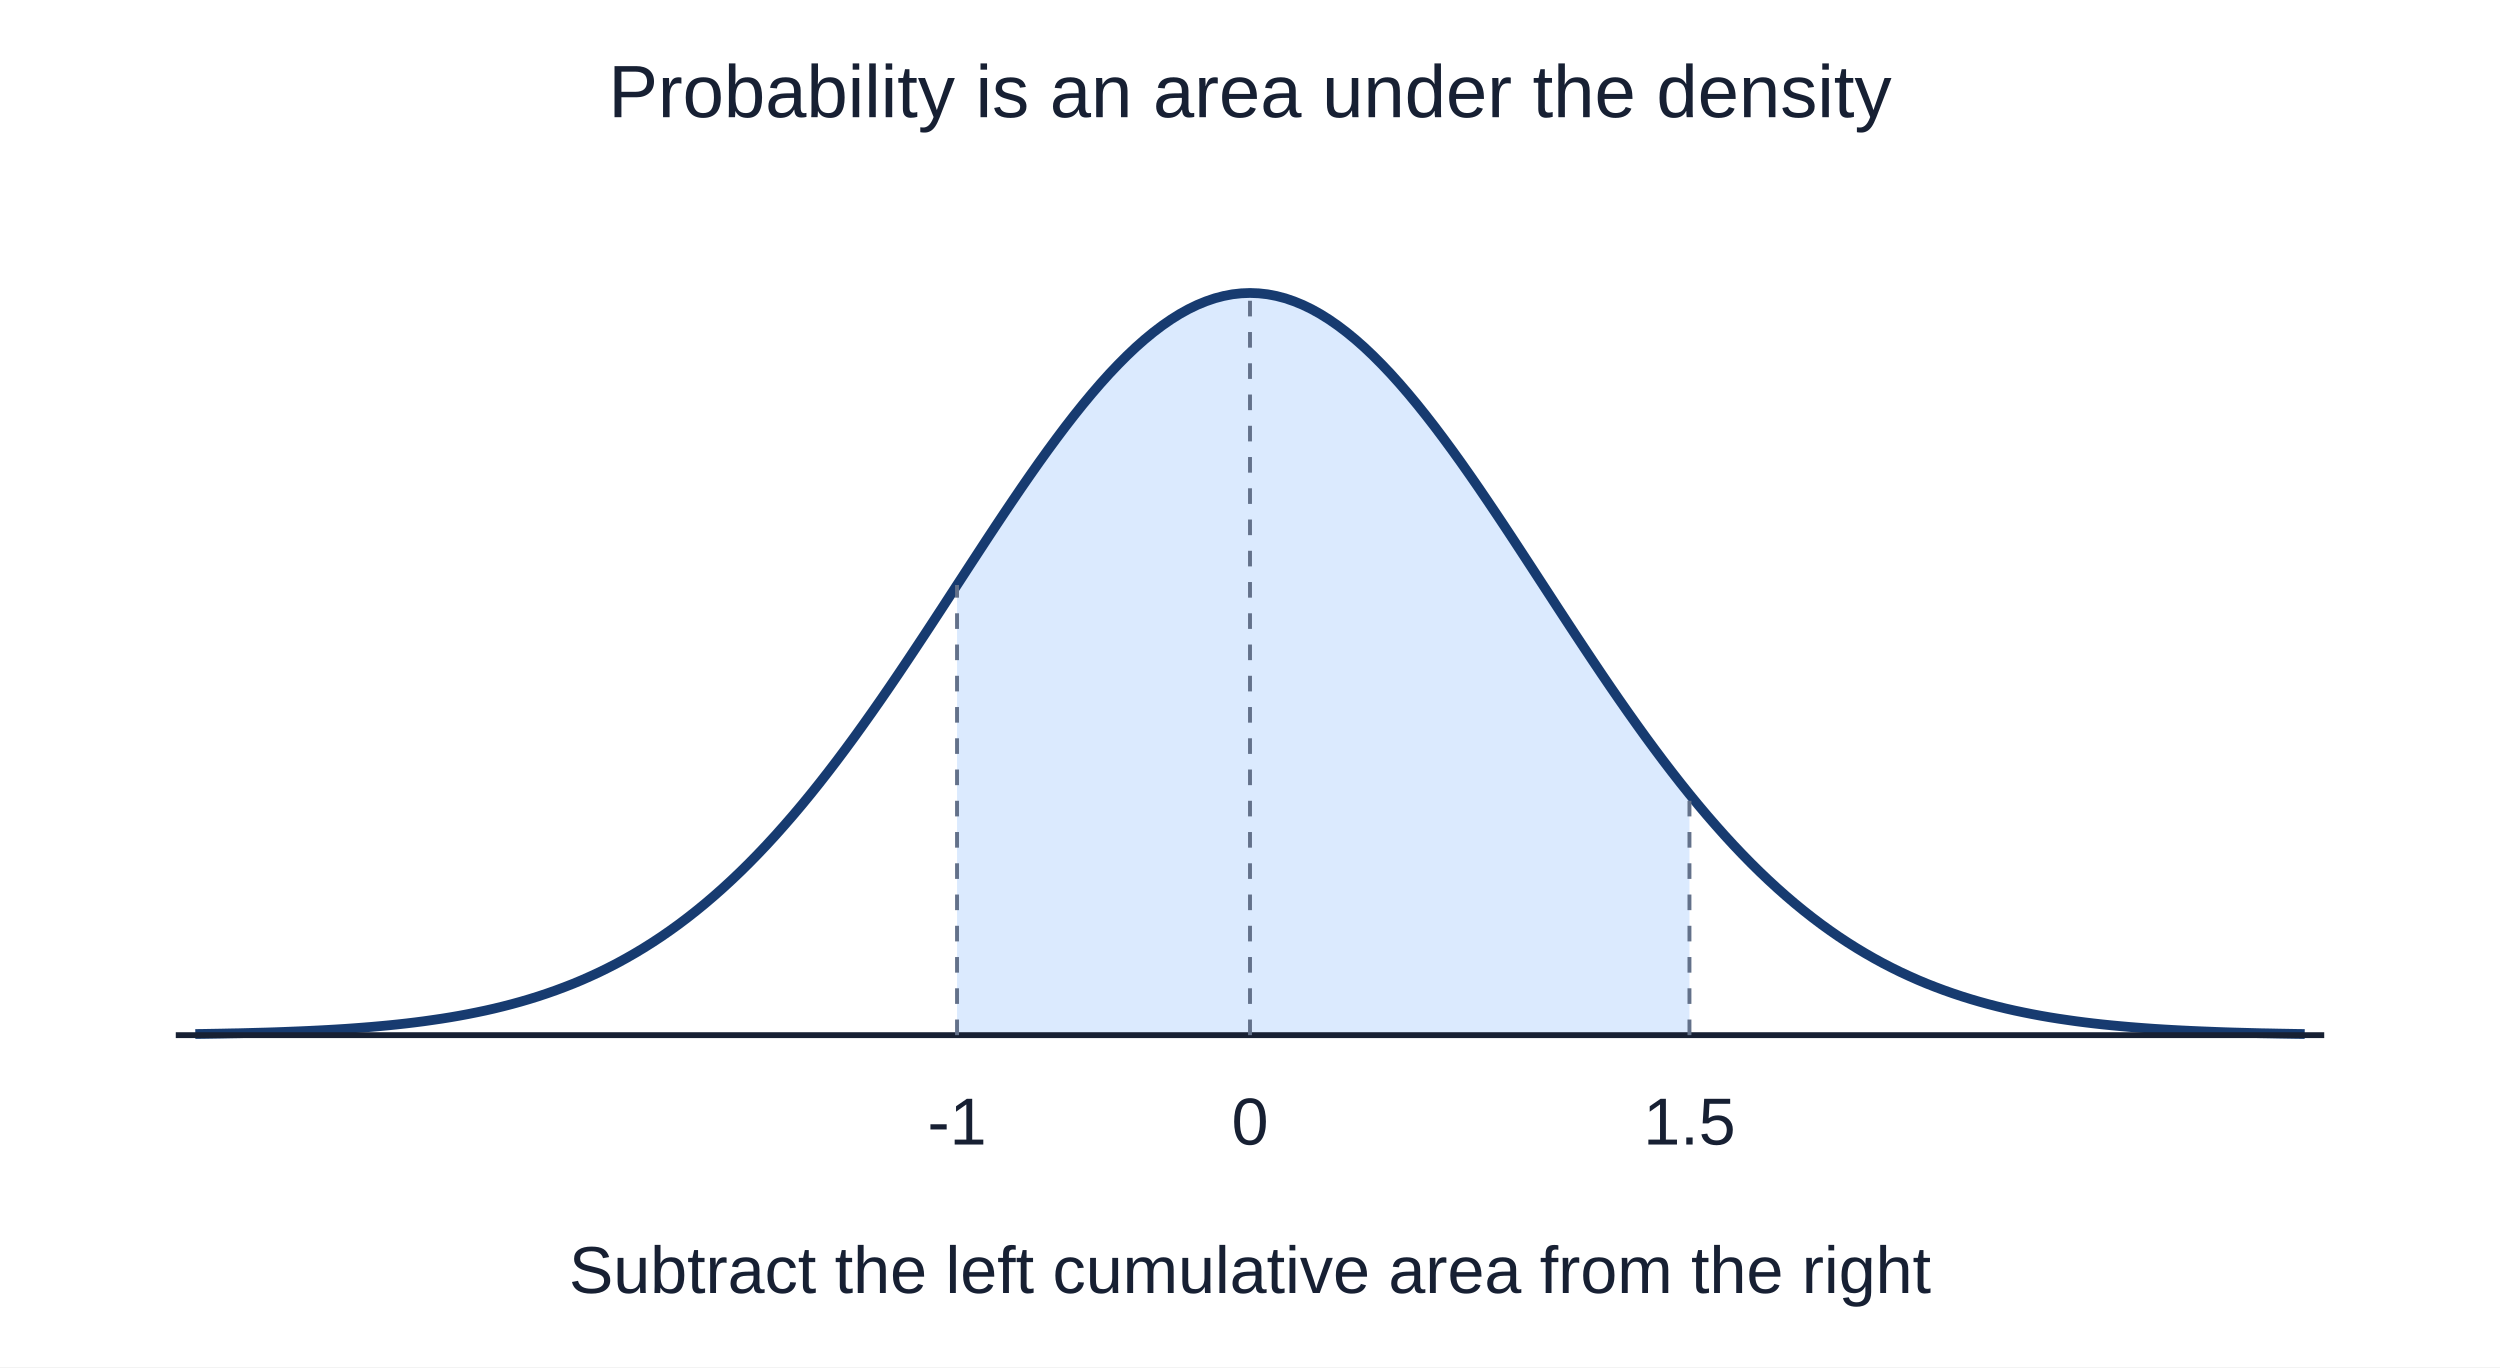
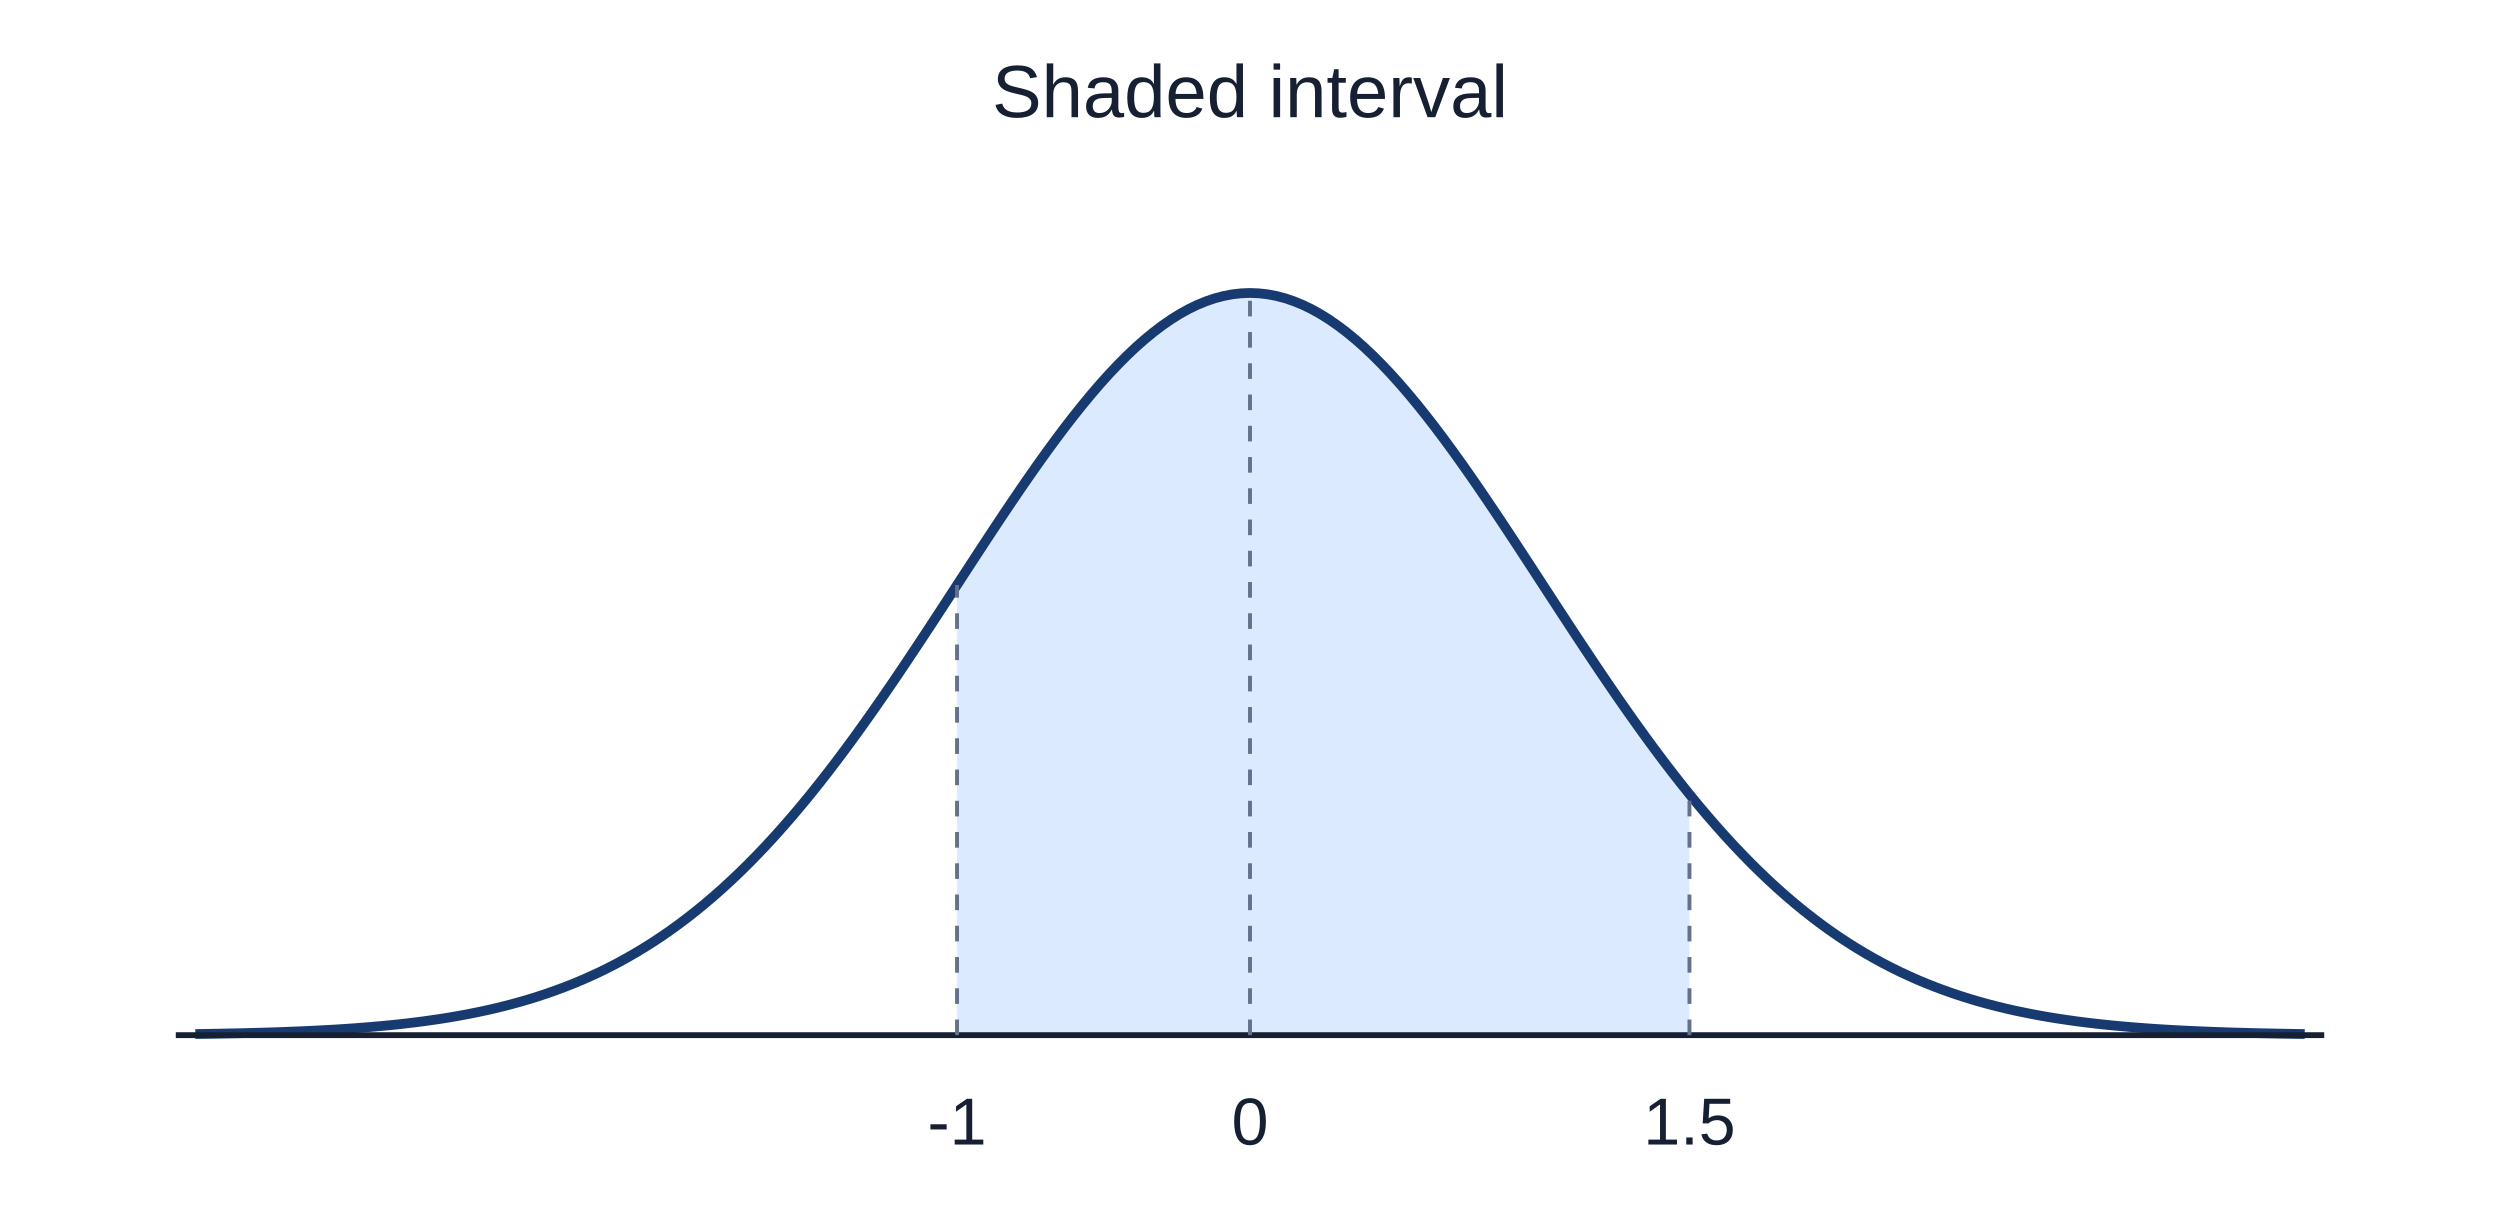
- <svg xmlns="http://www.w3.org/2000/svg" width="640" height="350" viewBox="0 0 640 350" role="img" aria-labelledby="title desc">
+ <svg xmlns="http://www.w3.org/2000/svg" width="640" height="314" viewBox="0 0 640 314" role="img" aria-labelledby="title desc">
  <rect width="640" height="350" fill="white" />
  <g font-family="Arial, sans-serif" fill="#172033">
-     <text x="320" y="30" text-anchor="middle" font-size="19">Probability is an area under the density</text>
+     <text x="320" y="30" text-anchor="middle" font-size="19">Shaded interval</text>
    <path d="M245.00,265.00 L245.00,149.76 L246.34,147.70 L247.68,145.65 L249.02,143.59 L250.36,141.54 L251.70,139.50 L253.04,137.46 L254.38,135.43 L255.71,133.41 L257.05,131.40 L258.39,129.41 L259.73,127.43 L261.07,125.46 L262.41,123.51 L263.75,121.58 L265.09,119.67 L266.43,117.78 L267.77,115.91 L269.11,114.07 L270.45,112.26 L271.79,110.47 L273.12,108.71 L274.46,106.98 L275.80,105.28 L277.14,103.62 L278.48,101.99 L279.82,100.40 L281.16,98.84 L282.50,97.33 L283.84,95.85 L285.18,94.41 L286.52,93.02 L287.86,91.67 L289.20,90.37 L290.54,89.11 L291.88,87.90 L293.21,86.74 L294.55,85.63 L295.89,84.57 L297.23,83.56 L298.57,82.60 L299.91,81.70 L301.25,80.85 L302.59,80.05 L303.93,79.31 L305.27,78.63 L306.61,78.01 L307.95,77.44 L309.29,76.93 L310.62,76.48 L311.96,76.09 L313.30,75.76 L314.64,75.48 L315.98,75.27 L317.32,75.12 L318.66,75.03 L320.00,75.00 L321.34,75.03 L322.68,75.12 L324.02,75.27 L325.36,75.48 L326.70,75.76 L328.04,76.09 L329.38,76.48 L330.71,76.93 L332.05,77.44 L333.39,78.01 L334.73,78.63 L336.07,79.31 L337.41,80.05 L338.75,80.85 L340.09,81.70 L341.43,82.60 L342.77,83.56 L344.11,84.57 L345.45,85.63 L346.79,86.74 L348.12,87.90 L349.46,89.11 L350.80,90.37 L352.14,91.67 L353.48,93.02 L354.82,94.41 L356.16,95.85 L357.50,97.33 L358.84,98.84 L360.18,100.40 L361.52,101.99 L362.86,103.62 L364.20,105.28 L365.54,106.98 L366.88,108.71 L368.21,110.47 L369.55,112.26 L370.89,114.07 L372.23,115.91 L373.57,117.78 L374.91,119.67 L376.25,121.58 L377.59,123.51 L378.93,125.46 L380.27,127.43 L381.61,129.41 L382.95,131.40 L384.29,133.41 L385.62,135.43 L386.96,137.46 L388.30,139.50 L389.64,141.54 L390.98,143.59 L392.32,145.65 L393.66,147.70 L395.00,149.76 L396.34,151.82 L397.68,153.87 L399.02,155.93 L400.36,157.98 L401.70,160.02 L403.04,162.06 L404.38,164.09 L405.71,166.11 L407.05,168.13 L408.39,170.13 L409.73,172.12 L411.07,174.10 L412.41,176.06 L413.75,178.01 L415.09,179.95 L416.43,181.86 L417.77,183.76 L419.11,185.64 L420.45,187.51 L421.79,189.35 L423.12,191.17 L424.46,192.98 L425.80,194.76 L427.14,196.51 L428.48,198.25 L429.82,199.96 L431.16,201.65 L432.50,203.32 L432.50,265.00 Z" fill="#dbeafe" />
    <path d="M50.00,264.71 L52.25,264.68 L54.50,264.64 L56.75,264.60 L59.00,264.55 L61.25,264.51 L63.50,264.45 L65.75,264.39 L68.00,264.33 L70.25,264.26 L72.50,264.18 L74.75,264.09 L77.00,264.00 L79.25,263.90 L81.50,263.79 L83.75,263.67 L86.00,263.54 L88.25,263.40 L90.50,263.24 L92.75,263.07 L95.00,262.89 L97.25,262.69 L99.50,262.48 L101.75,262.25 L104.00,262.00 L106.25,261.73 L108.50,261.44 L110.75,261.12 L113.00,260.79 L115.25,260.43 L117.50,260.04 L119.75,259.62 L122.00,259.17 L124.25,258.70 L126.50,258.19 L128.75,257.64 L131.00,257.06 L133.25,256.44 L135.50,255.78 L137.75,255.08 L140.00,254.33 L142.25,253.54 L144.50,252.70 L146.75,251.82 L149.00,250.88 L151.25,249.88 L153.50,248.84 L155.75,247.73 L158.00,246.57 L160.25,245.34 L162.50,244.05 L164.75,242.70 L167.00,241.28 L169.25,239.80 L171.50,238.24 L173.75,236.62 L176.00,234.92 L178.25,233.15 L180.50,231.31 L182.75,229.39 L185.00,227.40 L187.25,225.33 L189.50,223.19 L191.75,220.97 L194.00,218.67 L196.25,216.30 L198.50,213.85 L200.75,211.32 L203.00,208.73 L205.25,206.06 L207.50,203.32 L209.75,200.51 L212.00,197.63 L214.25,194.69 L216.50,191.68 L218.75,188.62 L221.00,185.49 L223.25,182.32 L225.50,179.10 L227.75,175.83 L230.00,172.52 L232.25,169.17 L234.50,165.79 L236.75,162.39 L239.00,158.96 L241.25,155.52 L243.50,152.06 L245.75,148.61 L248.00,145.15 L250.25,141.71 L252.50,138.27 L254.75,134.86 L257.00,131.48 L259.25,128.14 L261.50,124.83 L263.75,121.58 L266.00,118.38 L268.25,115.25 L270.50,112.19 L272.75,109.20 L275.00,106.30 L277.25,103.49 L279.50,100.78 L281.75,98.17 L284.00,95.67 L286.25,93.30 L288.50,91.04 L290.75,88.91 L293.00,86.92 L295.25,85.07 L297.50,83.36 L299.75,81.80 L302.00,80.39 L304.25,79.14 L306.50,78.05 L308.75,77.13 L311.00,76.36 L313.25,75.77 L315.50,75.34 L317.75,75.09 L320.00,75.00 L322.25,75.09 L324.50,75.34 L326.75,75.77 L329.00,76.36 L331.25,77.13 L333.50,78.05 L335.75,79.14 L338.00,80.39 L340.25,81.80 L342.50,83.36 L344.75,85.07 L347.00,86.92 L349.25,88.91 L351.50,91.04 L353.75,93.30 L356.00,95.67 L358.25,98.17 L360.50,100.78 L362.75,103.49 L365.00,106.30 L367.25,109.20 L369.50,112.19 L371.75,115.25 L374.00,118.38 L376.25,121.58 L378.50,124.83 L380.75,128.14 L383.00,131.48 L385.25,134.86 L387.50,138.27 L389.75,141.71 L392.00,145.15 L394.25,148.61 L396.50,152.06 L398.75,155.52 L401.00,158.96 L403.25,162.39 L405.50,165.79 L407.75,169.17 L410.00,172.52 L412.25,175.83 L414.50,179.10 L416.75,182.32 L419.00,185.49 L421.25,188.62 L423.50,191.68 L425.75,194.69 L428.00,197.63 L430.25,200.51 L432.50,203.32 L434.75,206.06 L437.00,208.73 L439.25,211.32 L441.50,213.85 L443.75,216.30 L446.00,218.67 L448.25,220.97 L450.50,223.19 L452.75,225.33 L455.00,227.40 L457.25,229.39 L459.50,231.31 L461.75,233.15 L464.00,234.92 L466.25,236.62 L468.50,238.24 L470.75,239.80 L473.00,241.28 L475.25,242.70 L477.50,244.05 L479.75,245.34 L482.00,246.57 L484.25,247.73 L486.50,248.84 L488.75,249.88 L491.00,250.88 L493.25,251.82 L495.50,252.70 L497.75,253.54 L500.00,254.33 L502.25,255.08 L504.50,255.78 L506.75,256.44 L509.00,257.06 L511.25,257.64 L513.50,258.19 L515.75,258.70 L518.00,259.17 L520.25,259.62 L522.50,260.04 L524.75,260.43 L527.00,260.79 L529.25,261.12 L531.50,261.44 L533.75,261.73 L536.00,262.00 L538.25,262.25 L540.50,262.48 L542.75,262.69 L545.00,262.89 L547.25,263.07 L549.50,263.24 L551.75,263.40 L554.00,263.54 L556.25,263.67 L558.50,263.79 L560.75,263.90 L563.00,264.00 L565.25,264.09 L567.50,264.18 L569.75,264.26 L572.00,264.33 L574.25,264.39 L576.50,264.45 L578.75,264.51 L581.00,264.55 L583.25,264.60 L585.50,264.64 L587.75,264.68 L590.00,264.71" fill="none" stroke="#173b70" stroke-width="2.5" />
    <path d="M45,265 H595" stroke="#172033" stroke-width="1.5" />
    <path d="M245.00,265 V149.76" stroke="#63718a" stroke-dasharray="4 4" />
    <text x="245" y="293" text-anchor="middle" font-size="17">-1</text>
    <path d="M320.00,265 V75.00" stroke="#63718a" stroke-dasharray="4 4" />
    <text x="320" y="293" text-anchor="middle" font-size="17">0</text>
    <path d="M432.50,265 V203.32" stroke="#63718a" stroke-dasharray="4 4" />
    <text x="432.5" y="293" text-anchor="middle" font-size="17">1.5</text>
-     <text x="320" y="331" text-anchor="middle" font-size="17">Subtract the left cumulative area from the right</text>
  </g>
</svg>
